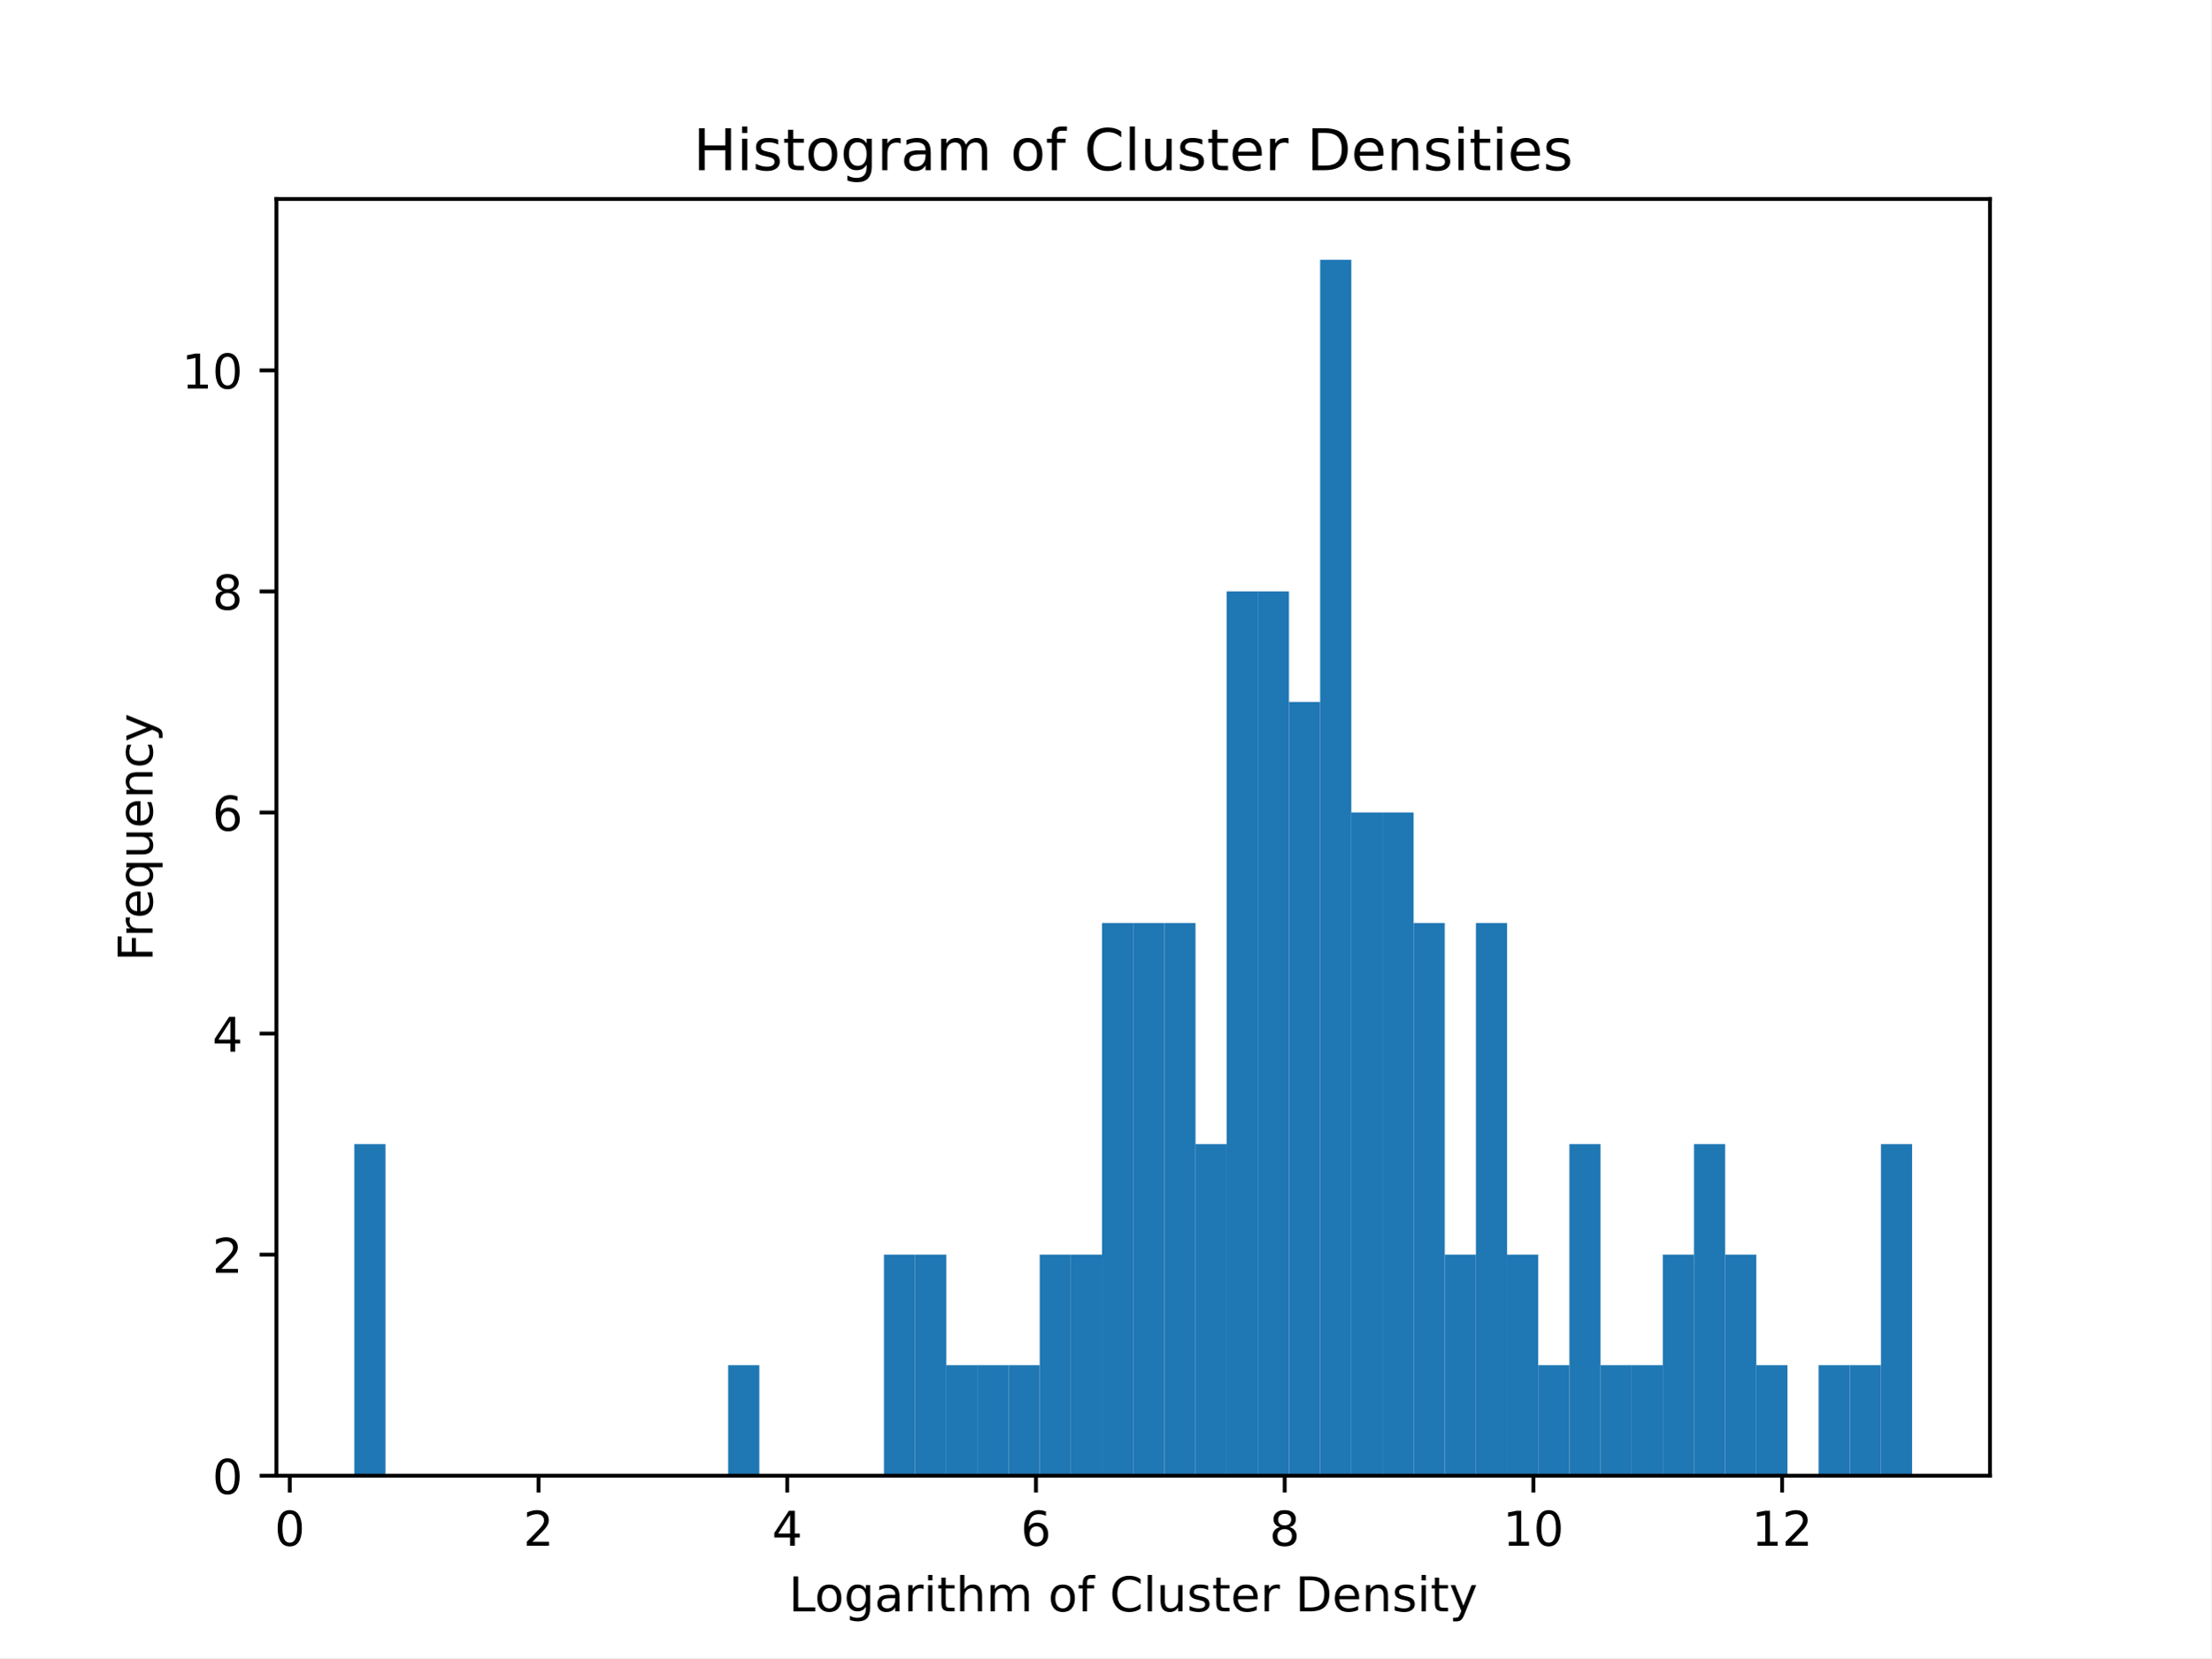
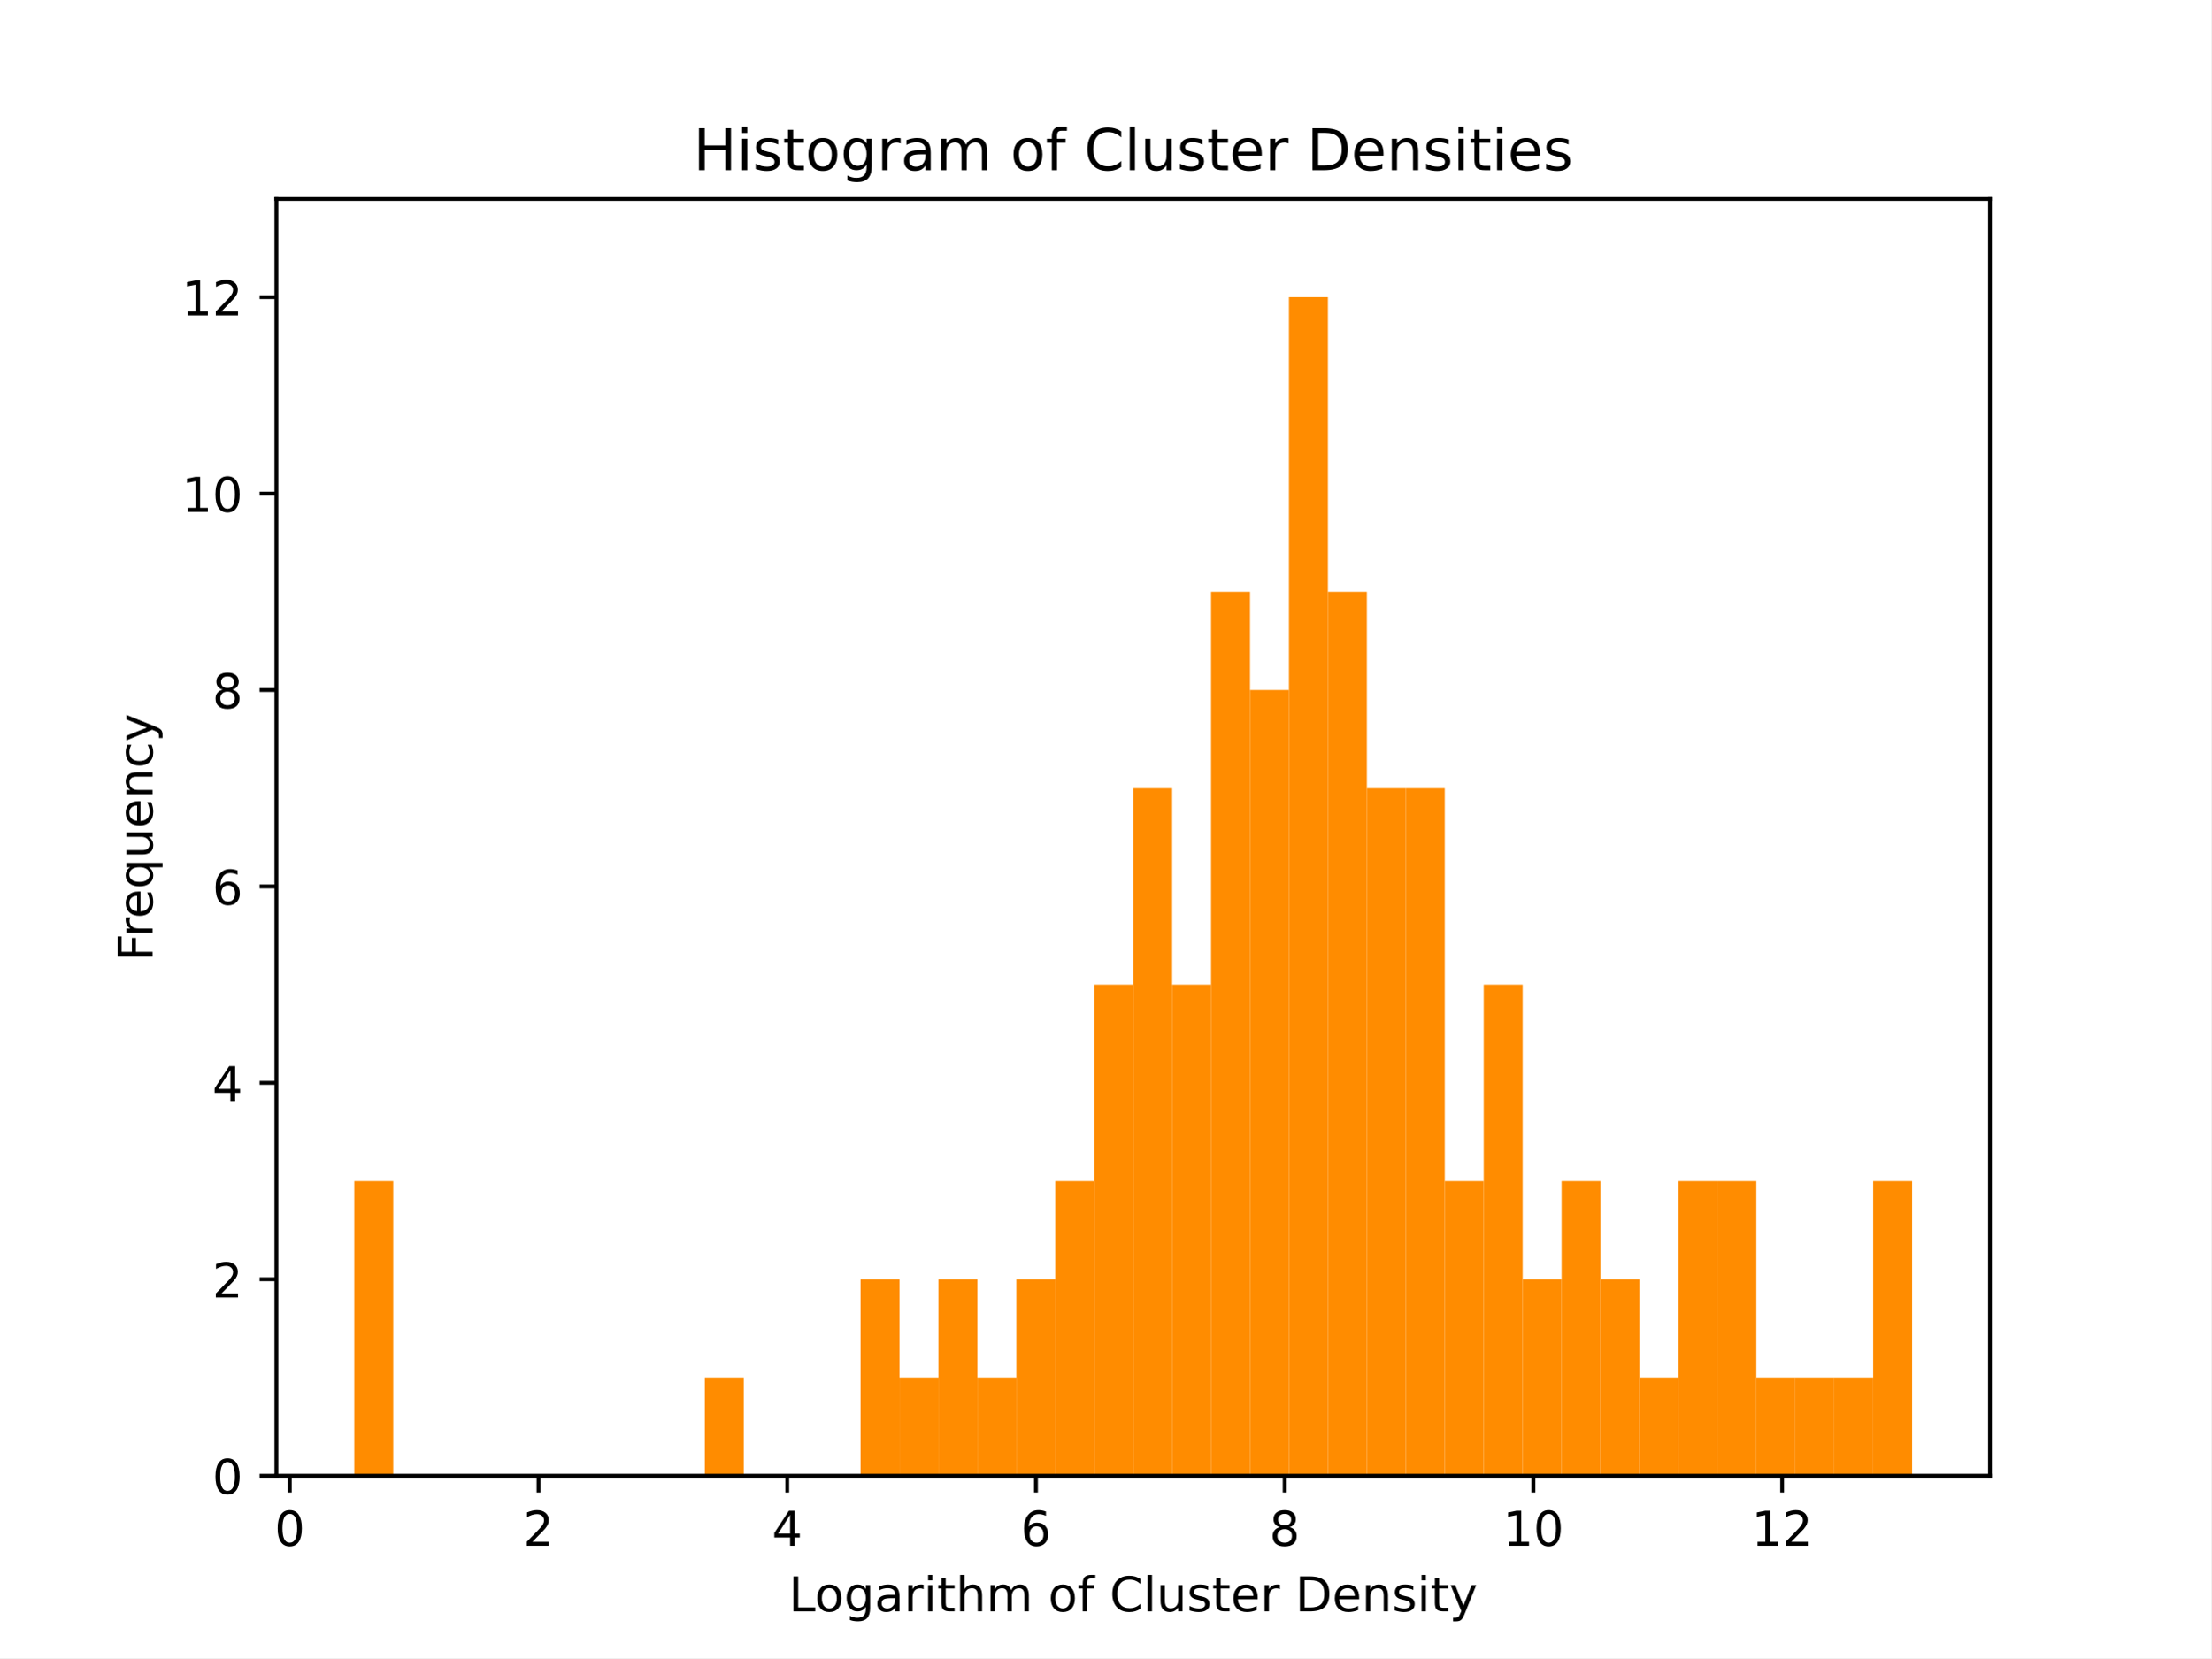
<svg xmlns="http://www.w3.org/2000/svg" xmlns:xlink="http://www.w3.org/1999/xlink" width="460.8pt" height="345.6pt" viewBox="0 0 460.8 345.6" version="1.1">
  <defs>
    <style type="text/css">*{stroke-linejoin: round; stroke-linecap: butt}</style>
  </defs>
  <g id="figure_1">
    <g id="patch_1">
      <path d="M 0 345.6  L 460.8 345.6  L 460.8 0  L 0 0  z " style="fill: #ffffff" />
    </g>
    <g id="axes_1">
      <g id="patch_2">
        <path d="M 57.6 307.584  L 414.72 307.584  L 414.72 41.472  L 57.6 41.472  z " style="fill: #ffffff" />
      </g>
      <g id="patch_3">
-         <path d="M 73.833 307.584  L 80.326 307.584  L 80.326 238.464  L 73.833 238.464  z " clip-path="url(#pb960076b07)" style="fill: #1f77b4" />
+         <path d="M 73.833 307.584  L 81.949 307.584  L 81.949 246.174  L 73.833 246.174  z " clip-path="url(#p03f540ec02)" style="fill: #ff8c00" />
      </g>
      <g id="patch_4">
-         <path d="M 80.326 307.584  L 86.819 307.584  L 86.819 307.584  L 80.326 307.584  z " clip-path="url(#pb960076b07)" style="fill: #1f77b4" />
+         <path d="M 81.949 307.584  L 90.065 307.584  L 90.065 307.584  L 81.949 307.584  z " clip-path="url(#p03f540ec02)" style="fill: #ff8c00" />
      </g>
      <g id="patch_5">
-         <path d="M 86.819 307.584  L 93.312 307.584  L 93.312 307.584  L 86.819 307.584  z " clip-path="url(#pb960076b07)" style="fill: #1f77b4" />
+         <path d="M 90.065 307.584  L 98.182 307.584  L 98.182 307.584  L 90.065 307.584  z " clip-path="url(#p03f540ec02)" style="fill: #ff8c00" />
      </g>
      <g id="patch_6">
-         <path d="M 93.312 307.584  L 99.805 307.584  L 99.805 307.584  L 93.312 307.584  z " clip-path="url(#pb960076b07)" style="fill: #1f77b4" />
+         <path d="M 98.182 307.584  L 106.298 307.584  L 106.298 307.584  L 98.182 307.584  z " clip-path="url(#p03f540ec02)" style="fill: #ff8c00" />
      </g>
      <g id="patch_7">
-         <path d="M 99.805 307.584  L 106.298 307.584  L 106.298 307.584  L 99.805 307.584  z " clip-path="url(#pb960076b07)" style="fill: #1f77b4" />
+         <path d="M 106.298 307.584  L 114.415 307.584  L 114.415 307.584  L 106.298 307.584  z " clip-path="url(#p03f540ec02)" style="fill: #ff8c00" />
      </g>
      <g id="patch_8">
-         <path d="M 106.298 307.584  L 112.791 307.584  L 112.791 307.584  L 106.298 307.584  z " clip-path="url(#pb960076b07)" style="fill: #1f77b4" />
+         <path d="M 114.415 307.584  L 122.531 307.584  L 122.531 307.584  L 114.415 307.584  z " clip-path="url(#p03f540ec02)" style="fill: #ff8c00" />
      </g>
      <g id="patch_9">
-         <path d="M 112.791 307.584  L 119.284 307.584  L 119.284 307.584  L 112.791 307.584  z " clip-path="url(#pb960076b07)" style="fill: #1f77b4" />
+         <path d="M 122.531 307.584  L 130.647 307.584  L 130.647 307.584  L 122.531 307.584  z " clip-path="url(#p03f540ec02)" style="fill: #ff8c00" />
      </g>
      <g id="patch_10">
-         <path d="M 119.284 307.584  L 125.777 307.584  L 125.777 307.584  L 119.284 307.584  z " clip-path="url(#pb960076b07)" style="fill: #1f77b4" />
+         <path d="M 130.647 307.584  L 138.764 307.584  L 138.764 307.584  L 130.647 307.584  z " clip-path="url(#p03f540ec02)" style="fill: #ff8c00" />
      </g>
      <g id="patch_11">
-         <path d="M 125.777 307.584  L 132.271 307.584  L 132.271 307.584  L 125.777 307.584  z " clip-path="url(#pb960076b07)" style="fill: #1f77b4" />
+         <path d="M 138.764 307.584  L 146.88 307.584  L 146.88 307.584  L 138.764 307.584  z " clip-path="url(#p03f540ec02)" style="fill: #ff8c00" />
      </g>
      <g id="patch_12">
-         <path d="M 132.271 307.584  L 138.764 307.584  L 138.764 307.584  L 132.271 307.584  z " clip-path="url(#pb960076b07)" style="fill: #1f77b4" />
+         <path d="M 146.88 307.584  L 154.996 307.584  L 154.996 287.114  L 146.88 287.114  z " clip-path="url(#p03f540ec02)" style="fill: #ff8c00" />
      </g>
      <g id="patch_13">
-         <path d="M 138.764 307.584  L 145.257 307.584  L 145.257 307.584  L 138.764 307.584  z " clip-path="url(#pb960076b07)" style="fill: #1f77b4" />
+         <path d="M 154.996 307.584  L 163.113 307.584  L 163.113 307.584  L 154.996 307.584  z " clip-path="url(#p03f540ec02)" style="fill: #ff8c00" />
      </g>
      <g id="patch_14">
-         <path d="M 145.257 307.584  L 151.75 307.584  L 151.75 307.584  L 145.257 307.584  z " clip-path="url(#pb960076b07)" style="fill: #1f77b4" />
+         <path d="M 163.113 307.584  L 171.229 307.584  L 171.229 307.584  L 163.113 307.584  z " clip-path="url(#p03f540ec02)" style="fill: #ff8c00" />
      </g>
      <g id="patch_15">
-         <path d="M 151.75 307.584  L 158.243 307.584  L 158.243 284.544  L 151.75 284.544  z " clip-path="url(#pb960076b07)" style="fill: #1f77b4" />
+         <path d="M 171.229 307.584  L 179.345 307.584  L 179.345 307.584  L 171.229 307.584  z " clip-path="url(#p03f540ec02)" style="fill: #ff8c00" />
      </g>
      <g id="patch_16">
-         <path d="M 158.243 307.584  L 164.736 307.584  L 164.736 307.584  L 158.243 307.584  z " clip-path="url(#pb960076b07)" style="fill: #1f77b4" />
+         <path d="M 179.345 307.584  L 187.462 307.584  L 187.462 266.644  L 179.345 266.644  z " clip-path="url(#p03f540ec02)" style="fill: #ff8c00" />
      </g>
      <g id="patch_17">
-         <path d="M 164.736 307.584  L 171.229 307.584  L 171.229 307.584  L 164.736 307.584  z " clip-path="url(#pb960076b07)" style="fill: #1f77b4" />
+         <path d="M 187.462 307.584  L 195.578 307.584  L 195.578 287.114  L 187.462 287.114  z " clip-path="url(#p03f540ec02)" style="fill: #ff8c00" />
      </g>
      <g id="patch_18">
-         <path d="M 171.229 307.584  L 177.722 307.584  L 177.722 307.584  L 171.229 307.584  z " clip-path="url(#pb960076b07)" style="fill: #1f77b4" />
+         <path d="M 195.578 307.584  L 203.695 307.584  L 203.695 266.644  L 195.578 266.644  z " clip-path="url(#p03f540ec02)" style="fill: #ff8c00" />
      </g>
      <g id="patch_19">
-         <path d="M 177.722 307.584  L 184.215 307.584  L 184.215 307.584  L 177.722 307.584  z " clip-path="url(#pb960076b07)" style="fill: #1f77b4" />
+         <path d="M 203.695 307.584  L 211.811 307.584  L 211.811 287.114  L 203.695 287.114  z " clip-path="url(#p03f540ec02)" style="fill: #ff8c00" />
      </g>
      <g id="patch_20">
-         <path d="M 184.215 307.584  L 190.708 307.584  L 190.708 261.504  L 184.215 261.504  z " clip-path="url(#pb960076b07)" style="fill: #1f77b4" />
+         <path d="M 211.811 307.584  L 219.927 307.584  L 219.927 266.644  L 211.811 266.644  z " clip-path="url(#p03f540ec02)" style="fill: #ff8c00" />
      </g>
      <g id="patch_21">
-         <path d="M 190.708 307.584  L 197.201 307.584  L 197.201 261.504  L 190.708 261.504  z " clip-path="url(#pb960076b07)" style="fill: #1f77b4" />
+         <path d="M 219.927 307.584  L 228.044 307.584  L 228.044 246.174  L 219.927 246.174  z " clip-path="url(#p03f540ec02)" style="fill: #ff8c00" />
      </g>
      <g id="patch_22">
-         <path d="M 197.201 307.584  L 203.695 307.584  L 203.695 284.544  L 197.201 284.544  z " clip-path="url(#pb960076b07)" style="fill: #1f77b4" />
+         <path d="M 228.044 307.584  L 236.16 307.584  L 236.16 205.233  L 228.044 205.233  z " clip-path="url(#p03f540ec02)" style="fill: #ff8c00" />
      </g>
      <g id="patch_23">
-         <path d="M 203.695 307.584  L 210.188 307.584  L 210.188 284.544  L 203.695 284.544  z " clip-path="url(#pb960076b07)" style="fill: #1f77b4" />
+         <path d="M 236.16 307.584  L 244.276 307.584  L 244.276 164.293  L 236.16 164.293  z " clip-path="url(#p03f540ec02)" style="fill: #ff8c00" />
      </g>
      <g id="patch_24">
-         <path d="M 210.188 307.584  L 216.681 307.584  L 216.681 284.544  L 210.188 284.544  z " clip-path="url(#pb960076b07)" style="fill: #1f77b4" />
+         <path d="M 244.276 307.584  L 252.393 307.584  L 252.393 205.233  L 244.276 205.233  z " clip-path="url(#p03f540ec02)" style="fill: #ff8c00" />
      </g>
      <g id="patch_25">
-         <path d="M 216.681 307.584  L 223.174 307.584  L 223.174 261.504  L 216.681 261.504  z " clip-path="url(#pb960076b07)" style="fill: #1f77b4" />
+         <path d="M 252.393 307.584  L 260.509 307.584  L 260.509 123.353  L 252.393 123.353  z " clip-path="url(#p03f540ec02)" style="fill: #ff8c00" />
      </g>
      <g id="patch_26">
-         <path d="M 223.174 307.584  L 229.667 307.584  L 229.667 261.504  L 223.174 261.504  z " clip-path="url(#pb960076b07)" style="fill: #1f77b4" />
+         <path d="M 260.509 307.584  L 268.625 307.584  L 268.625 143.823  L 260.509 143.823  z " clip-path="url(#p03f540ec02)" style="fill: #ff8c00" />
      </g>
      <g id="patch_27">
-         <path d="M 229.667 307.584  L 236.16 307.584  L 236.16 192.384  L 229.667 192.384  z " clip-path="url(#pb960076b07)" style="fill: #1f77b4" />
+         <path d="M 268.625 307.584  L 276.742 307.584  L 276.742 61.942  L 268.625 61.942  z " clip-path="url(#p03f540ec02)" style="fill: #ff8c00" />
      </g>
      <g id="patch_28">
-         <path d="M 236.16 307.584  L 242.653 307.584  L 242.653 192.384  L 236.16 192.384  z " clip-path="url(#pb960076b07)" style="fill: #1f77b4" />
+         <path d="M 276.742 307.584  L 284.858 307.584  L 284.858 123.353  L 276.742 123.353  z " clip-path="url(#p03f540ec02)" style="fill: #ff8c00" />
      </g>
      <g id="patch_29">
-         <path d="M 242.653 307.584  L 249.146 307.584  L 249.146 192.384  L 242.653 192.384  z " clip-path="url(#pb960076b07)" style="fill: #1f77b4" />
+         <path d="M 284.858 307.584  L 292.975 307.584  L 292.975 164.293  L 284.858 164.293  z " clip-path="url(#p03f540ec02)" style="fill: #ff8c00" />
      </g>
      <g id="patch_30">
-         <path d="M 249.146 307.584  L 255.639 307.584  L 255.639 238.464  L 249.146 238.464  z " clip-path="url(#pb960076b07)" style="fill: #1f77b4" />
+         <path d="M 292.975 307.584  L 301.091 307.584  L 301.091 164.293  L 292.975 164.293  z " clip-path="url(#p03f540ec02)" style="fill: #ff8c00" />
      </g>
      <g id="patch_31">
-         <path d="M 255.639 307.584  L 262.132 307.584  L 262.132 123.264  L 255.639 123.264  z " clip-path="url(#pb960076b07)" style="fill: #1f77b4" />
+         <path d="M 301.091 307.584  L 309.207 307.584  L 309.207 246.174  L 301.091 246.174  z " clip-path="url(#p03f540ec02)" style="fill: #ff8c00" />
      </g>
      <g id="patch_32">
-         <path d="M 262.132 307.584  L 268.625 307.584  L 268.625 123.264  L 262.132 123.264  z " clip-path="url(#pb960076b07)" style="fill: #1f77b4" />
+         <path d="M 309.207 307.584  L 317.324 307.584  L 317.324 205.233  L 309.207 205.233  z " clip-path="url(#p03f540ec02)" style="fill: #ff8c00" />
      </g>
      <g id="patch_33">
-         <path d="M 268.625 307.584  L 275.119 307.584  L 275.119 146.304  L 268.625 146.304  z " clip-path="url(#pb960076b07)" style="fill: #1f77b4" />
+         <path d="M 317.324 307.584  L 325.44 307.584  L 325.44 266.644  L 317.324 266.644  z " clip-path="url(#p03f540ec02)" style="fill: #ff8c00" />
      </g>
      <g id="patch_34">
-         <path d="M 275.119 307.584  L 281.612 307.584  L 281.612 54.144  L 275.119 54.144  z " clip-path="url(#pb960076b07)" style="fill: #1f77b4" />
+         <path d="M 325.44 307.584  L 333.556 307.584  L 333.556 246.174  L 325.44 246.174  z " clip-path="url(#p03f540ec02)" style="fill: #ff8c00" />
      </g>
      <g id="patch_35">
-         <path d="M 281.612 307.584  L 288.105 307.584  L 288.105 169.344  L 281.612 169.344  z " clip-path="url(#pb960076b07)" style="fill: #1f77b4" />
+         <path d="M 333.556 307.584  L 341.673 307.584  L 341.673 266.644  L 333.556 266.644  z " clip-path="url(#p03f540ec02)" style="fill: #ff8c00" />
      </g>
      <g id="patch_36">
-         <path d="M 288.105 307.584  L 294.598 307.584  L 294.598 169.344  L 288.105 169.344  z " clip-path="url(#pb960076b07)" style="fill: #1f77b4" />
+         <path d="M 341.673 307.584  L 349.789 307.584  L 349.789 287.114  L 341.673 287.114  z " clip-path="url(#p03f540ec02)" style="fill: #ff8c00" />
      </g>
      <g id="patch_37">
-         <path d="M 294.598 307.584  L 301.091 307.584  L 301.091 192.384  L 294.598 192.384  z " clip-path="url(#pb960076b07)" style="fill: #1f77b4" />
+         <path d="M 349.789 307.584  L 357.905 307.584  L 357.905 246.174  L 349.789 246.174  z " clip-path="url(#p03f540ec02)" style="fill: #ff8c00" />
      </g>
      <g id="patch_38">
-         <path d="M 301.091 307.584  L 307.584 307.584  L 307.584 261.504  L 301.091 261.504  z " clip-path="url(#pb960076b07)" style="fill: #1f77b4" />
+         <path d="M 357.905 307.584  L 366.022 307.584  L 366.022 246.174  L 357.905 246.174  z " clip-path="url(#p03f540ec02)" style="fill: #ff8c00" />
      </g>
      <g id="patch_39">
-         <path d="M 307.584 307.584  L 314.077 307.584  L 314.077 192.384  L 307.584 192.384  z " clip-path="url(#pb960076b07)" style="fill: #1f77b4" />
+         <path d="M 366.022 307.584  L 374.138 307.584  L 374.138 287.114  L 366.022 287.114  z " clip-path="url(#p03f540ec02)" style="fill: #ff8c00" />
      </g>
      <g id="patch_40">
-         <path d="M 314.077 307.584  L 320.57 307.584  L 320.57 261.504  L 314.077 261.504  z " clip-path="url(#pb960076b07)" style="fill: #1f77b4" />
+         <path d="M 374.138 307.584  L 382.255 307.584  L 382.255 287.114  L 374.138 287.114  z " clip-path="url(#p03f540ec02)" style="fill: #ff8c00" />
      </g>
      <g id="patch_41">
-         <path d="M 320.57 307.584  L 327.063 307.584  L 327.063 284.544  L 320.57 284.544  z " clip-path="url(#pb960076b07)" style="fill: #1f77b4" />
+         <path d="M 382.255 307.584  L 390.371 307.584  L 390.371 287.114  L 382.255 287.114  z " clip-path="url(#p03f540ec02)" style="fill: #ff8c00" />
      </g>
      <g id="patch_42">
-         <path d="M 327.063 307.584  L 333.556 307.584  L 333.556 238.464  L 327.063 238.464  z " clip-path="url(#pb960076b07)" style="fill: #1f77b4" />
-       </g>
-       <g id="patch_43">
-         <path d="M 333.556 307.584  L 340.049 307.584  L 340.049 284.544  L 333.556 284.544  z " clip-path="url(#pb960076b07)" style="fill: #1f77b4" />
-       </g>
-       <g id="patch_44">
-         <path d="M 340.049 307.584  L 346.543 307.584  L 346.543 284.544  L 340.049 284.544  z " clip-path="url(#pb960076b07)" style="fill: #1f77b4" />
-       </g>
-       <g id="patch_45">
-         <path d="M 346.543 307.584  L 353.036 307.584  L 353.036 261.504  L 346.543 261.504  z " clip-path="url(#pb960076b07)" style="fill: #1f77b4" />
-       </g>
-       <g id="patch_46">
-         <path d="M 353.036 307.584  L 359.529 307.584  L 359.529 238.464  L 353.036 238.464  z " clip-path="url(#pb960076b07)" style="fill: #1f77b4" />
-       </g>
-       <g id="patch_47">
-         <path d="M 359.529 307.584  L 366.022 307.584  L 366.022 261.504  L 359.529 261.504  z " clip-path="url(#pb960076b07)" style="fill: #1f77b4" />
-       </g>
-       <g id="patch_48">
-         <path d="M 366.022 307.584  L 372.515 307.584  L 372.515 284.544  L 366.022 284.544  z " clip-path="url(#pb960076b07)" style="fill: #1f77b4" />
-       </g>
-       <g id="patch_49">
-         <path d="M 372.515 307.584  L 379.008 307.584  L 379.008 307.584  L 372.515 307.584  z " clip-path="url(#pb960076b07)" style="fill: #1f77b4" />
-       </g>
-       <g id="patch_50">
-         <path d="M 379.008 307.584  L 385.501 307.584  L 385.501 284.544  L 379.008 284.544  z " clip-path="url(#pb960076b07)" style="fill: #1f77b4" />
-       </g>
-       <g id="patch_51">
-         <path d="M 385.501 307.584  L 391.994 307.584  L 391.994 284.544  L 385.501 284.544  z " clip-path="url(#pb960076b07)" style="fill: #1f77b4" />
-       </g>
-       <g id="patch_52">
-         <path d="M 391.994 307.584  L 398.487 307.584  L 398.487 238.464  L 391.994 238.464  z " clip-path="url(#pb960076b07)" style="fill: #1f77b4" />
+         <path d="M 390.371 307.584  L 398.487 307.584  L 398.487 246.174  L 390.371 246.174  z " clip-path="url(#p03f540ec02)" style="fill: #ff8c00" />
      </g>
      <g id="matplotlib.axis_1">
        <g id="xtick_1">
          <g id="line2d_1">
            <defs>
-               <path id="m99c04c03f0" d="M 0 0  L 0 3.5  " style="stroke: #000000; stroke-width: 0.8" />
+               <path id="m788608c55a" d="M 0 0  L 0 3.5  " style="stroke: #000000; stroke-width: 0.8" />
            </defs>
            <g>
-               <use xlink:href="#m99c04c03f0" x="60.386" y="307.584" style="stroke: #000000; stroke-width: 0.8" />
+               <use xlink:href="#m788608c55a" x="60.386" y="307.584" style="stroke: #000000; stroke-width: 0.8" />
            </g>
          </g>
          <g id="text_1">
            <g transform="translate(57.2051 322.1824) scale(0.1 -0.1)">
              <defs>
                <path id="DejaVuSans-30" d="M 2034 4250  Q 1547 4250 1301 3770  Q 1056 3291 1056 2328  Q 1056 1369 1301 889  Q 1547 409 2034 409  Q 2525 409 2770 889  Q 3016 1369 3016 2328  Q 3016 3291 2770 3770  Q 2525 4250 2034 4250  z M 2034 4750  Q 2819 4750 3233 4129  Q 3647 3509 3647 2328  Q 3647 1150 3233 529  Q 2819 -91 2034 -91  Q 1250 -91 836 529  Q 422 1150 422 2328  Q 422 3509 836 4129  Q 1250 4750 2034 4750  z " transform="scale(0.015625)" />
              </defs>
              <use xlink:href="#DejaVuSans-30" />
            </g>
          </g>
        </g>
        <g id="xtick_2">
          <g id="line2d_2">
            <g>
-               <use xlink:href="#m99c04c03f0" x="112.223" y="307.584" style="stroke: #000000; stroke-width: 0.8" />
+               <use xlink:href="#m788608c55a" x="112.223" y="307.584" style="stroke: #000000; stroke-width: 0.8" />
            </g>
          </g>
          <g id="text_2">
            <g transform="translate(109.0415 322.1824) scale(0.1 -0.1)">
              <defs>
                <path id="DejaVuSans-32" d="M 1228 531  L 3431 531  L 3431 0  L 469 0  L 469 531  Q 828 903 1448 1529  Q 2069 2156 2228 2338  Q 2531 2678 2651 2914  Q 2772 3150 2772 3378  Q 2772 3750 2511 3984  Q 2250 4219 1831 4219  Q 1534 4219 1204 4116  Q 875 4013 500 3803  L 500 4441  Q 881 4594 1212 4672  Q 1544 4750 1819 4750  Q 2544 4750 2975 4387  Q 3406 4025 3406 3419  Q 3406 3131 3298 2873  Q 3191 2616 2906 2266  Q 2828 2175 2409 1742  Q 1991 1309 1228 531  z " transform="scale(0.015625)" />
              </defs>
              <use xlink:href="#DejaVuSans-32" />
            </g>
          </g>
        </g>
        <g id="xtick_3">
          <g id="line2d_3">
            <g>
-               <use xlink:href="#m99c04c03f0" x="164.059" y="307.584" style="stroke: #000000; stroke-width: 0.8" />
+               <use xlink:href="#m788608c55a" x="164.059" y="307.584" style="stroke: #000000; stroke-width: 0.8" />
            </g>
          </g>
          <g id="text_3">
            <g transform="translate(160.8779 322.1824) scale(0.1 -0.1)">
              <defs>
                <path id="DejaVuSans-34" d="M 2419 4116  L 825 1625  L 2419 1625  L 2419 4116  z M 2253 4666  L 3047 4666  L 3047 1625  L 3713 1625  L 3713 1100  L 3047 1100  L 3047 0  L 2419 0  L 2419 1100  L 313 1100  L 313 1709  L 2253 4666  z " transform="scale(0.015625)" />
              </defs>
              <use xlink:href="#DejaVuSans-34" />
            </g>
          </g>
        </g>
        <g id="xtick_4">
          <g id="line2d_4">
            <g>
-               <use xlink:href="#m99c04c03f0" x="215.896" y="307.584" style="stroke: #000000; stroke-width: 0.8" />
+               <use xlink:href="#m788608c55a" x="215.896" y="307.584" style="stroke: #000000; stroke-width: 0.8" />
            </g>
          </g>
          <g id="text_4">
            <g transform="translate(212.7143 322.1824) scale(0.1 -0.1)">
              <defs>
                <path id="DejaVuSans-36" d="M 2113 2584  Q 1688 2584 1439 2293  Q 1191 2003 1191 1497  Q 1191 994 1439 701  Q 1688 409 2113 409  Q 2538 409 2786 701  Q 3034 994 3034 1497  Q 3034 2003 2786 2293  Q 2538 2584 2113 2584  z M 3366 4563  L 3366 3988  Q 3128 4100 2886 4159  Q 2644 4219 2406 4219  Q 1781 4219 1451 3797  Q 1122 3375 1075 2522  Q 1259 2794 1537 2939  Q 1816 3084 2150 3084  Q 2853 3084 3261 2657  Q 3669 2231 3669 1497  Q 3669 778 3244 343  Q 2819 -91 2113 -91  Q 1303 -91 875 529  Q 447 1150 447 2328  Q 447 3434 972 4092  Q 1497 4750 2381 4750  Q 2619 4750 2861 4703  Q 3103 4656 3366 4563  z " transform="scale(0.015625)" />
              </defs>
              <use xlink:href="#DejaVuSans-36" />
            </g>
          </g>
        </g>
        <g id="xtick_5">
          <g id="line2d_5">
            <g>
-               <use xlink:href="#m99c04c03f0" x="267.732" y="307.584" style="stroke: #000000; stroke-width: 0.8" />
+               <use xlink:href="#m788608c55a" x="267.732" y="307.584" style="stroke: #000000; stroke-width: 0.8" />
            </g>
          </g>
          <g id="text_5">
            <g transform="translate(264.5507 322.1824) scale(0.1 -0.1)">
              <defs>
                <path id="DejaVuSans-38" d="M 2034 2216  Q 1584 2216 1326 1975  Q 1069 1734 1069 1313  Q 1069 891 1326 650  Q 1584 409 2034 409  Q 2484 409 2743 651  Q 3003 894 3003 1313  Q 3003 1734 2745 1975  Q 2488 2216 2034 2216  z M 1403 2484  Q 997 2584 770 2862  Q 544 3141 544 3541  Q 544 4100 942 4425  Q 1341 4750 2034 4750  Q 2731 4750 3128 4425  Q 3525 4100 3525 3541  Q 3525 3141 3298 2862  Q 3072 2584 2669 2484  Q 3125 2378 3379 2068  Q 3634 1759 3634 1313  Q 3634 634 3220 271  Q 2806 -91 2034 -91  Q 1263 -91 848 271  Q 434 634 434 1313  Q 434 1759 690 2068  Q 947 2378 1403 2484  z M 1172 3481  Q 1172 3119 1398 2916  Q 1625 2713 2034 2713  Q 2441 2713 2670 2916  Q 2900 3119 2900 3481  Q 2900 3844 2670 4047  Q 2441 4250 2034 4250  Q 1625 4250 1398 4047  Q 1172 3844 1172 3481  z " transform="scale(0.015625)" />
              </defs>
              <use xlink:href="#DejaVuSans-38" />
            </g>
          </g>
        </g>
        <g id="xtick_6">
          <g id="line2d_6">
            <g>
-               <use xlink:href="#m99c04c03f0" x="319.568" y="307.584" style="stroke: #000000; stroke-width: 0.8" />
+               <use xlink:href="#m788608c55a" x="319.568" y="307.584" style="stroke: #000000; stroke-width: 0.8" />
            </g>
          </g>
          <g id="text_6">
            <g transform="translate(313.2058 322.1824) scale(0.1 -0.1)">
              <defs>
                <path id="DejaVuSans-31" d="M 794 531  L 1825 531  L 1825 4091  L 703 3866  L 703 4441  L 1819 4666  L 2450 4666  L 2450 531  L 3481 531  L 3481 0  L 794 0  L 794 531  z " transform="scale(0.015625)" />
              </defs>
              <use xlink:href="#DejaVuSans-31" />
              <use xlink:href="#DejaVuSans-30" x="63.623" />
            </g>
          </g>
        </g>
        <g id="xtick_7">
          <g id="line2d_7">
            <g>
-               <use xlink:href="#m99c04c03f0" x="371.405" y="307.584" style="stroke: #000000; stroke-width: 0.8" />
+               <use xlink:href="#m788608c55a" x="371.405" y="307.584" style="stroke: #000000; stroke-width: 0.8" />
            </g>
          </g>
          <g id="text_7">
            <g transform="translate(365.0422 322.1824) scale(0.1 -0.1)">
              <use xlink:href="#DejaVuSans-31" />
              <use xlink:href="#DejaVuSans-32" x="63.623" />
            </g>
          </g>
        </g>
        <g id="text_8">
          <g transform="translate(164.3787 335.8606) scale(0.1 -0.1)">
            <defs>
              <path id="DejaVuSans-4c" d="M 628 4666  L 1259 4666  L 1259 531  L 3531 531  L 3531 0  L 628 0  L 628 4666  z " transform="scale(0.015625)" />
              <path id="DejaVuSans-6f" d="M 1959 3097  Q 1497 3097 1228 2736  Q 959 2375 959 1747  Q 959 1119 1226 758  Q 1494 397 1959 397  Q 2419 397 2687 759  Q 2956 1122 2956 1747  Q 2956 2369 2687 2733  Q 2419 3097 1959 3097  z M 1959 3584  Q 2709 3584 3137 3096  Q 3566 2609 3566 1747  Q 3566 888 3137 398  Q 2709 -91 1959 -91  Q 1206 -91 779 398  Q 353 888 353 1747  Q 353 2609 779 3096  Q 1206 3584 1959 3584  z " transform="scale(0.015625)" />
              <path id="DejaVuSans-67" d="M 2906 1791  Q 2906 2416 2648 2759  Q 2391 3103 1925 3103  Q 1463 3103 1205 2759  Q 947 2416 947 1791  Q 947 1169 1205 825  Q 1463 481 1925 481  Q 2391 481 2648 825  Q 2906 1169 2906 1791  z M 3481 434  Q 3481 -459 3084 -895  Q 2688 -1331 1869 -1331  Q 1566 -1331 1297 -1286  Q 1028 -1241 775 -1147  L 775 -588  Q 1028 -725 1275 -790  Q 1522 -856 1778 -856  Q 2344 -856 2625 -561  Q 2906 -266 2906 331  L 2906 616  Q 2728 306 2450 153  Q 2172 0 1784 0  Q 1141 0 747 490  Q 353 981 353 1791  Q 353 2603 747 3093  Q 1141 3584 1784 3584  Q 2172 3584 2450 3431  Q 2728 3278 2906 2969  L 2906 3500  L 3481 3500  L 3481 434  z " transform="scale(0.015625)" />
              <path id="DejaVuSans-61" d="M 2194 1759  Q 1497 1759 1228 1600  Q 959 1441 959 1056  Q 959 750 1161 570  Q 1363 391 1709 391  Q 2188 391 2477 730  Q 2766 1069 2766 1631  L 2766 1759  L 2194 1759  z M 3341 1997  L 3341 0  L 2766 0  L 2766 531  Q 2569 213 2275 61  Q 1981 -91 1556 -91  Q 1019 -91 701 211  Q 384 513 384 1019  Q 384 1609 779 1909  Q 1175 2209 1959 2209  L 2766 2209  L 2766 2266  Q 2766 2663 2505 2880  Q 2244 3097 1772 3097  Q 1472 3097 1187 3025  Q 903 2953 641 2809  L 641 3341  Q 956 3463 1253 3523  Q 1550 3584 1831 3584  Q 2591 3584 2966 3190  Q 3341 2797 3341 1997  z " transform="scale(0.015625)" />
              <path id="DejaVuSans-72" d="M 2631 2963  Q 2534 3019 2420 3045  Q 2306 3072 2169 3072  Q 1681 3072 1420 2755  Q 1159 2438 1159 1844  L 1159 0  L 581 0  L 581 3500  L 1159 3500  L 1159 2956  Q 1341 3275 1631 3429  Q 1922 3584 2338 3584  Q 2397 3584 2469 3576  Q 2541 3569 2628 3553  L 2631 2963  z " transform="scale(0.015625)" />
              <path id="DejaVuSans-69" d="M 603 3500  L 1178 3500  L 1178 0  L 603 0  L 603 3500  z M 603 4863  L 1178 4863  L 1178 4134  L 603 4134  L 603 4863  z " transform="scale(0.015625)" />
              <path id="DejaVuSans-74" d="M 1172 4494  L 1172 3500  L 2356 3500  L 2356 3053  L 1172 3053  L 1172 1153  Q 1172 725 1289 603  Q 1406 481 1766 481  L 2356 481  L 2356 0  L 1766 0  Q 1100 0 847 248  Q 594 497 594 1153  L 594 3053  L 172 3053  L 172 3500  L 594 3500  L 594 4494  L 1172 4494  z " transform="scale(0.015625)" />
              <path id="DejaVuSans-68" d="M 3513 2113  L 3513 0  L 2938 0  L 2938 2094  Q 2938 2591 2744 2837  Q 2550 3084 2163 3084  Q 1697 3084 1428 2787  Q 1159 2491 1159 1978  L 1159 0  L 581 0  L 581 4863  L 1159 4863  L 1159 2956  Q 1366 3272 1645 3428  Q 1925 3584 2291 3584  Q 2894 3584 3203 3211  Q 3513 2838 3513 2113  z " transform="scale(0.015625)" />
              <path id="DejaVuSans-6d" d="M 3328 2828  Q 3544 3216 3844 3400  Q 4144 3584 4550 3584  Q 5097 3584 5394 3201  Q 5691 2819 5691 2113  L 5691 0  L 5113 0  L 5113 2094  Q 5113 2597 4934 2840  Q 4756 3084 4391 3084  Q 3944 3084 3684 2787  Q 3425 2491 3425 1978  L 3425 0  L 2847 0  L 2847 2094  Q 2847 2600 2669 2842  Q 2491 3084 2119 3084  Q 1678 3084 1418 2786  Q 1159 2488 1159 1978  L 1159 0  L 581 0  L 581 3500  L 1159 3500  L 1159 2956  Q 1356 3278 1631 3431  Q 1906 3584 2284 3584  Q 2666 3584 2933 3390  Q 3200 3197 3328 2828  z " transform="scale(0.015625)" />
              <path id="DejaVuSans-20" transform="scale(0.015625)" />
              <path id="DejaVuSans-66" d="M 2375 4863  L 2375 4384  L 1825 4384  Q 1516 4384 1395 4259  Q 1275 4134 1275 3809  L 1275 3500  L 2222 3500  L 2222 3053  L 1275 3053  L 1275 0  L 697 0  L 697 3053  L 147 3053  L 147 3500  L 697 3500  L 697 3744  Q 697 4328 969 4595  Q 1241 4863 1831 4863  L 2375 4863  z " transform="scale(0.015625)" />
              <path id="DejaVuSans-43" d="M 4122 4306  L 4122 3641  Q 3803 3938 3442 4084  Q 3081 4231 2675 4231  Q 1875 4231 1450 3742  Q 1025 3253 1025 2328  Q 1025 1406 1450 917  Q 1875 428 2675 428  Q 3081 428 3442 575  Q 3803 722 4122 1019  L 4122 359  Q 3791 134 3420 21  Q 3050 -91 2638 -91  Q 1578 -91 968 557  Q 359 1206 359 2328  Q 359 3453 968 4101  Q 1578 4750 2638 4750  Q 3056 4750 3426 4639  Q 3797 4528 4122 4306  z " transform="scale(0.015625)" />
              <path id="DejaVuSans-6c" d="M 603 4863  L 1178 4863  L 1178 0  L 603 0  L 603 4863  z " transform="scale(0.015625)" />
              <path id="DejaVuSans-75" d="M 544 1381  L 544 3500  L 1119 3500  L 1119 1403  Q 1119 906 1312 657  Q 1506 409 1894 409  Q 2359 409 2629 706  Q 2900 1003 2900 1516  L 2900 3500  L 3475 3500  L 3475 0  L 2900 0  L 2900 538  Q 2691 219 2414 64  Q 2138 -91 1772 -91  Q 1169 -91 856 284  Q 544 659 544 1381  z M 1991 3584  L 1991 3584  z " transform="scale(0.015625)" />
              <path id="DejaVuSans-73" d="M 2834 3397  L 2834 2853  Q 2591 2978 2328 3040  Q 2066 3103 1784 3103  Q 1356 3103 1142 2972  Q 928 2841 928 2578  Q 928 2378 1081 2264  Q 1234 2150 1697 2047  L 1894 2003  Q 2506 1872 2764 1633  Q 3022 1394 3022 966  Q 3022 478 2636 193  Q 2250 -91 1575 -91  Q 1294 -91 989 -36  Q 684 19 347 128  L 347 722  Q 666 556 975 473  Q 1284 391 1588 391  Q 1994 391 2212 530  Q 2431 669 2431 922  Q 2431 1156 2273 1281  Q 2116 1406 1581 1522  L 1381 1569  Q 847 1681 609 1914  Q 372 2147 372 2553  Q 372 3047 722 3315  Q 1072 3584 1716 3584  Q 2034 3584 2315 3537  Q 2597 3491 2834 3397  z " transform="scale(0.015625)" />
              <path id="DejaVuSans-65" d="M 3597 1894  L 3597 1613  L 953 1613  Q 991 1019 1311 708  Q 1631 397 2203 397  Q 2534 397 2845 478  Q 3156 559 3463 722  L 3463 178  Q 3153 47 2828 -22  Q 2503 -91 2169 -91  Q 1331 -91 842 396  Q 353 884 353 1716  Q 353 2575 817 3079  Q 1281 3584 2069 3584  Q 2775 3584 3186 3129  Q 3597 2675 3597 1894  z M 3022 2063  Q 3016 2534 2758 2815  Q 2500 3097 2075 3097  Q 1594 3097 1305 2825  Q 1016 2553 972 2059  L 3022 2063  z " transform="scale(0.015625)" />
              <path id="DejaVuSans-44" d="M 1259 4147  L 1259 519  L 2022 519  Q 2988 519 3436 956  Q 3884 1394 3884 2338  Q 3884 3275 3436 3711  Q 2988 4147 2022 4147  L 1259 4147  z M 628 4666  L 1925 4666  Q 3281 4666 3915 4102  Q 4550 3538 4550 2338  Q 4550 1131 3912 565  Q 3275 0 1925 0  L 628 0  L 628 4666  z " transform="scale(0.015625)" />
              <path id="DejaVuSans-6e" d="M 3513 2113  L 3513 0  L 2938 0  L 2938 2094  Q 2938 2591 2744 2837  Q 2550 3084 2163 3084  Q 1697 3084 1428 2787  Q 1159 2491 1159 1978  L 1159 0  L 581 0  L 581 3500  L 1159 3500  L 1159 2956  Q 1366 3272 1645 3428  Q 1925 3584 2291 3584  Q 2894 3584 3203 3211  Q 3513 2838 3513 2113  z " transform="scale(0.015625)" />
              <path id="DejaVuSans-79" d="M 2059 -325  Q 1816 -950 1584 -1140  Q 1353 -1331 966 -1331  L 506 -1331  L 506 -850  L 844 -850  Q 1081 -850 1212 -737  Q 1344 -625 1503 -206  L 1606 56  L 191 3500  L 800 3500  L 1894 763  L 2988 3500  L 3597 3500  L 2059 -325  z " transform="scale(0.015625)" />
            </defs>
            <use xlink:href="#DejaVuSans-4c" />
            <use xlink:href="#DejaVuSans-6f" x="53.963" />
            <use xlink:href="#DejaVuSans-67" x="115.145" />
            <use xlink:href="#DejaVuSans-61" x="178.621" />
            <use xlink:href="#DejaVuSans-72" x="239.9" />
            <use xlink:href="#DejaVuSans-69" x="281.014" />
            <use xlink:href="#DejaVuSans-74" x="308.797" />
            <use xlink:href="#DejaVuSans-68" x="348.006" />
            <use xlink:href="#DejaVuSans-6d" x="411.385" />
            <use xlink:href="#DejaVuSans-20" x="508.797" />
            <use xlink:href="#DejaVuSans-6f" x="540.584" />
            <use xlink:href="#DejaVuSans-66" x="601.766" />
            <use xlink:href="#DejaVuSans-20" x="636.971" />
            <use xlink:href="#DejaVuSans-43" x="668.758" />
            <use xlink:href="#DejaVuSans-6c" x="738.582" />
            <use xlink:href="#DejaVuSans-75" x="766.365" />
            <use xlink:href="#DejaVuSans-73" x="829.744" />
            <use xlink:href="#DejaVuSans-74" x="881.844" />
            <use xlink:href="#DejaVuSans-65" x="921.053" />
            <use xlink:href="#DejaVuSans-72" x="982.576" />
            <use xlink:href="#DejaVuSans-20" x="1023.689" />
            <use xlink:href="#DejaVuSans-44" x="1055.477" />
            <use xlink:href="#DejaVuSans-65" x="1132.479" />
            <use xlink:href="#DejaVuSans-6e" x="1194.002" />
            <use xlink:href="#DejaVuSans-73" x="1257.381" />
            <use xlink:href="#DejaVuSans-69" x="1309.48" />
            <use xlink:href="#DejaVuSans-74" x="1337.264" />
            <use xlink:href="#DejaVuSans-79" x="1376.473" />
          </g>
        </g>
      </g>
      <g id="matplotlib.axis_2">
        <g id="ytick_1">
          <g id="line2d_8">
            <defs>
-               <path id="m112cb30dd9" d="M 0 0  L -3.5 0  " style="stroke: #000000; stroke-width: 0.8" />
+               <path id="mb3c40a4962" d="M 0 0  L -3.5 0  " style="stroke: #000000; stroke-width: 0.8" />
            </defs>
            <g>
-               <use xlink:href="#m112cb30dd9" x="57.6" y="307.584" style="stroke: #000000; stroke-width: 0.8" />
+               <use xlink:href="#mb3c40a4962" x="57.6" y="307.584" style="stroke: #000000; stroke-width: 0.8" />
            </g>
          </g>
          <g id="text_9">
            <g transform="translate(44.2375 311.3832) scale(0.1 -0.1)">
              <use xlink:href="#DejaVuSans-30" />
            </g>
          </g>
        </g>
        <g id="ytick_2">
          <g id="line2d_9">
            <g>
-               <use xlink:href="#m112cb30dd9" x="57.6" y="261.504" style="stroke: #000000; stroke-width: 0.8" />
+               <use xlink:href="#mb3c40a4962" x="57.6" y="266.644" style="stroke: #000000; stroke-width: 0.8" />
            </g>
          </g>
          <g id="text_10">
-             <g transform="translate(44.2375 265.3032) scale(0.1 -0.1)">
+             <g transform="translate(44.2375 270.4429) scale(0.1 -0.1)">
              <use xlink:href="#DejaVuSans-32" />
            </g>
          </g>
        </g>
        <g id="ytick_3">
          <g id="line2d_10">
            <g>
-               <use xlink:href="#m112cb30dd9" x="57.6" y="215.424" style="stroke: #000000; stroke-width: 0.8" />
+               <use xlink:href="#mb3c40a4962" x="57.6" y="225.703" style="stroke: #000000; stroke-width: 0.8" />
            </g>
          </g>
          <g id="text_11">
-             <g transform="translate(44.2375 219.2232) scale(0.1 -0.1)">
+             <g transform="translate(44.2375 229.5026) scale(0.1 -0.1)">
              <use xlink:href="#DejaVuSans-34" />
            </g>
          </g>
        </g>
        <g id="ytick_4">
          <g id="line2d_11">
            <g>
-               <use xlink:href="#m112cb30dd9" x="57.6" y="169.344" style="stroke: #000000; stroke-width: 0.8" />
+               <use xlink:href="#mb3c40a4962" x="57.6" y="184.763" style="stroke: #000000; stroke-width: 0.8" />
            </g>
          </g>
          <g id="text_12">
-             <g transform="translate(44.2375 173.1432) scale(0.1 -0.1)">
+             <g transform="translate(44.2375 188.5623) scale(0.1 -0.1)">
              <use xlink:href="#DejaVuSans-36" />
            </g>
          </g>
        </g>
        <g id="ytick_5">
          <g id="line2d_12">
            <g>
-               <use xlink:href="#m112cb30dd9" x="57.6" y="123.264" style="stroke: #000000; stroke-width: 0.8" />
+               <use xlink:href="#mb3c40a4962" x="57.6" y="143.823" style="stroke: #000000; stroke-width: 0.8" />
            </g>
          </g>
          <g id="text_13">
-             <g transform="translate(44.2375 127.0632) scale(0.1 -0.1)">
+             <g transform="translate(44.2375 147.622) scale(0.1 -0.1)">
              <use xlink:href="#DejaVuSans-38" />
            </g>
          </g>
        </g>
        <g id="ytick_6">
          <g id="line2d_13">
            <g>
-               <use xlink:href="#m112cb30dd9" x="57.6" y="77.184" style="stroke: #000000; stroke-width: 0.8" />
+               <use xlink:href="#mb3c40a4962" x="57.6" y="102.882" style="stroke: #000000; stroke-width: 0.8" />
            </g>
          </g>
          <g id="text_14">
-             <g transform="translate(37.875 80.98322) scale(0.1 -0.1)">
+             <g transform="translate(37.875 106.6817) scale(0.1 -0.1)">
              <use xlink:href="#DejaVuSans-31" />
              <use xlink:href="#DejaVuSans-30" x="63.623" />
            </g>
          </g>
        </g>
-         <g id="text_15">
+         <g id="ytick_7">
+           <g id="line2d_14">
+             <g>
+               <use xlink:href="#mb3c40a4962" x="57.6" y="61.942" style="stroke: #000000; stroke-width: 0.8" />
+             </g>
+           </g>
+           <g id="text_15">
+             <g transform="translate(37.875 65.74137) scale(0.1 -0.1)">
+               <use xlink:href="#DejaVuSans-31" />
+               <use xlink:href="#DejaVuSans-32" x="63.623" />
+             </g>
+           </g>
+         </g>
+         <g id="text_16">
          <g transform="translate(31.79531 200.3577) rotate(-90) scale(0.1 -0.1)">
            <defs>
              <path id="DejaVuSans-46" d="M 628 4666  L 3309 4666  L 3309 4134  L 1259 4134  L 1259 2759  L 3109 2759  L 3109 2228  L 1259 2228  L 1259 0  L 628 0  L 628 4666  z " transform="scale(0.015625)" />
              <path id="DejaVuSans-71" d="M 947 1747  Q 947 1113 1208 752  Q 1469 391 1925 391  Q 2381 391 2643 752  Q 2906 1113 2906 1747  Q 2906 2381 2643 2742  Q 2381 3103 1925 3103  Q 1469 3103 1208 2742  Q 947 2381 947 1747  z M 2906 525  Q 2725 213 2448 61  Q 2172 -91 1784 -91  Q 1150 -91 751 415  Q 353 922 353 1747  Q 353 2572 751 3078  Q 1150 3584 1784 3584  Q 2172 3584 2448 3432  Q 2725 3281 2906 2969  L 2906 3500  L 3481 3500  L 3481 -1331  L 2906 -1331  L 2906 525  z " transform="scale(0.015625)" />
              <path id="DejaVuSans-63" d="M 3122 3366  L 3122 2828  Q 2878 2963 2633 3030  Q 2388 3097 2138 3097  Q 1578 3097 1268 2742  Q 959 2388 959 1747  Q 959 1106 1268 751  Q 1578 397 2138 397  Q 2388 397 2633 464  Q 2878 531 3122 666  L 3122 134  Q 2881 22 2623 -34  Q 2366 -91 2075 -91  Q 1284 -91 818 406  Q 353 903 353 1747  Q 353 2603 823 3093  Q 1294 3584 2113 3584  Q 2378 3584 2631 3529  Q 2884 3475 3122 3366  z " transform="scale(0.015625)" />
            </defs>
            <use xlink:href="#DejaVuSans-46" />
            <use xlink:href="#DejaVuSans-72" x="50.27" />
            <use xlink:href="#DejaVuSans-65" x="89.133" />
            <use xlink:href="#DejaVuSans-71" x="150.656" />
            <use xlink:href="#DejaVuSans-75" x="214.133" />
            <use xlink:href="#DejaVuSans-65" x="277.512" />
            <use xlink:href="#DejaVuSans-6e" x="339.035" />
            <use xlink:href="#DejaVuSans-63" x="402.414" />
            <use xlink:href="#DejaVuSans-79" x="457.395" />
          </g>
        </g>
      </g>
-       <g id="patch_53">
+       <g id="patch_43">
        <path d="M 57.6 307.584  L 57.6 41.472  " style="fill: none; stroke: #000000; stroke-width: 0.8; stroke-linejoin: miter; stroke-linecap: square" />
      </g>
-       <g id="patch_54">
+       <g id="patch_44">
        <path d="M 414.72 307.584  L 414.72 41.472  " style="fill: none; stroke: #000000; stroke-width: 0.8; stroke-linejoin: miter; stroke-linecap: square" />
      </g>
-       <g id="patch_55">
+       <g id="patch_45">
        <path d="M 57.6 307.584  L 414.72 307.584  " style="fill: none; stroke: #000000; stroke-width: 0.8; stroke-linejoin: miter; stroke-linecap: square" />
      </g>
-       <g id="patch_56">
+       <g id="patch_46">
        <path d="M 57.6 41.472  L 414.72 41.472  " style="fill: none; stroke: #000000; stroke-width: 0.8; stroke-linejoin: miter; stroke-linecap: square" />
      </g>
-       <g id="text_16">
+       <g id="text_17">
        <g transform="translate(144.4922 35.472) scale(0.12 -0.12)">
          <defs>
            <path id="DejaVuSans-48" d="M 628 4666  L 1259 4666  L 1259 2753  L 3553 2753  L 3553 4666  L 4184 4666  L 4184 0  L 3553 0  L 3553 2222  L 1259 2222  L 1259 0  L 628 0  L 628 4666  z " transform="scale(0.015625)" />
          </defs>
          <use xlink:href="#DejaVuSans-48" />
          <use xlink:href="#DejaVuSans-69" x="75.195" />
          <use xlink:href="#DejaVuSans-73" x="102.979" />
          <use xlink:href="#DejaVuSans-74" x="155.078" />
          <use xlink:href="#DejaVuSans-6f" x="194.287" />
          <use xlink:href="#DejaVuSans-67" x="255.469" />
          <use xlink:href="#DejaVuSans-72" x="318.945" />
          <use xlink:href="#DejaVuSans-61" x="360.059" />
          <use xlink:href="#DejaVuSans-6d" x="421.338" />
          <use xlink:href="#DejaVuSans-20" x="518.75" />
          <use xlink:href="#DejaVuSans-6f" x="550.537" />
          <use xlink:href="#DejaVuSans-66" x="611.719" />
          <use xlink:href="#DejaVuSans-20" x="646.924" />
          <use xlink:href="#DejaVuSans-43" x="678.711" />
          <use xlink:href="#DejaVuSans-6c" x="748.535" />
          <use xlink:href="#DejaVuSans-75" x="776.318" />
          <use xlink:href="#DejaVuSans-73" x="839.697" />
          <use xlink:href="#DejaVuSans-74" x="891.797" />
          <use xlink:href="#DejaVuSans-65" x="931.006" />
          <use xlink:href="#DejaVuSans-72" x="992.529" />
          <use xlink:href="#DejaVuSans-20" x="1033.643" />
          <use xlink:href="#DejaVuSans-44" x="1065.43" />
          <use xlink:href="#DejaVuSans-65" x="1142.432" />
          <use xlink:href="#DejaVuSans-6e" x="1203.955" />
          <use xlink:href="#DejaVuSans-73" x="1267.334" />
          <use xlink:href="#DejaVuSans-69" x="1319.434" />
          <use xlink:href="#DejaVuSans-74" x="1347.217" />
          <use xlink:href="#DejaVuSans-69" x="1386.426" />
          <use xlink:href="#DejaVuSans-65" x="1414.209" />
          <use xlink:href="#DejaVuSans-73" x="1475.732" />
        </g>
      </g>
    </g>
  </g>
  <defs>
-     <clipPath id="pb960076b07">
+     <clipPath id="p03f540ec02">
      <rect x="57.6" y="41.472" width="357.12" height="266.112" />
    </clipPath>
  </defs>
</svg>
